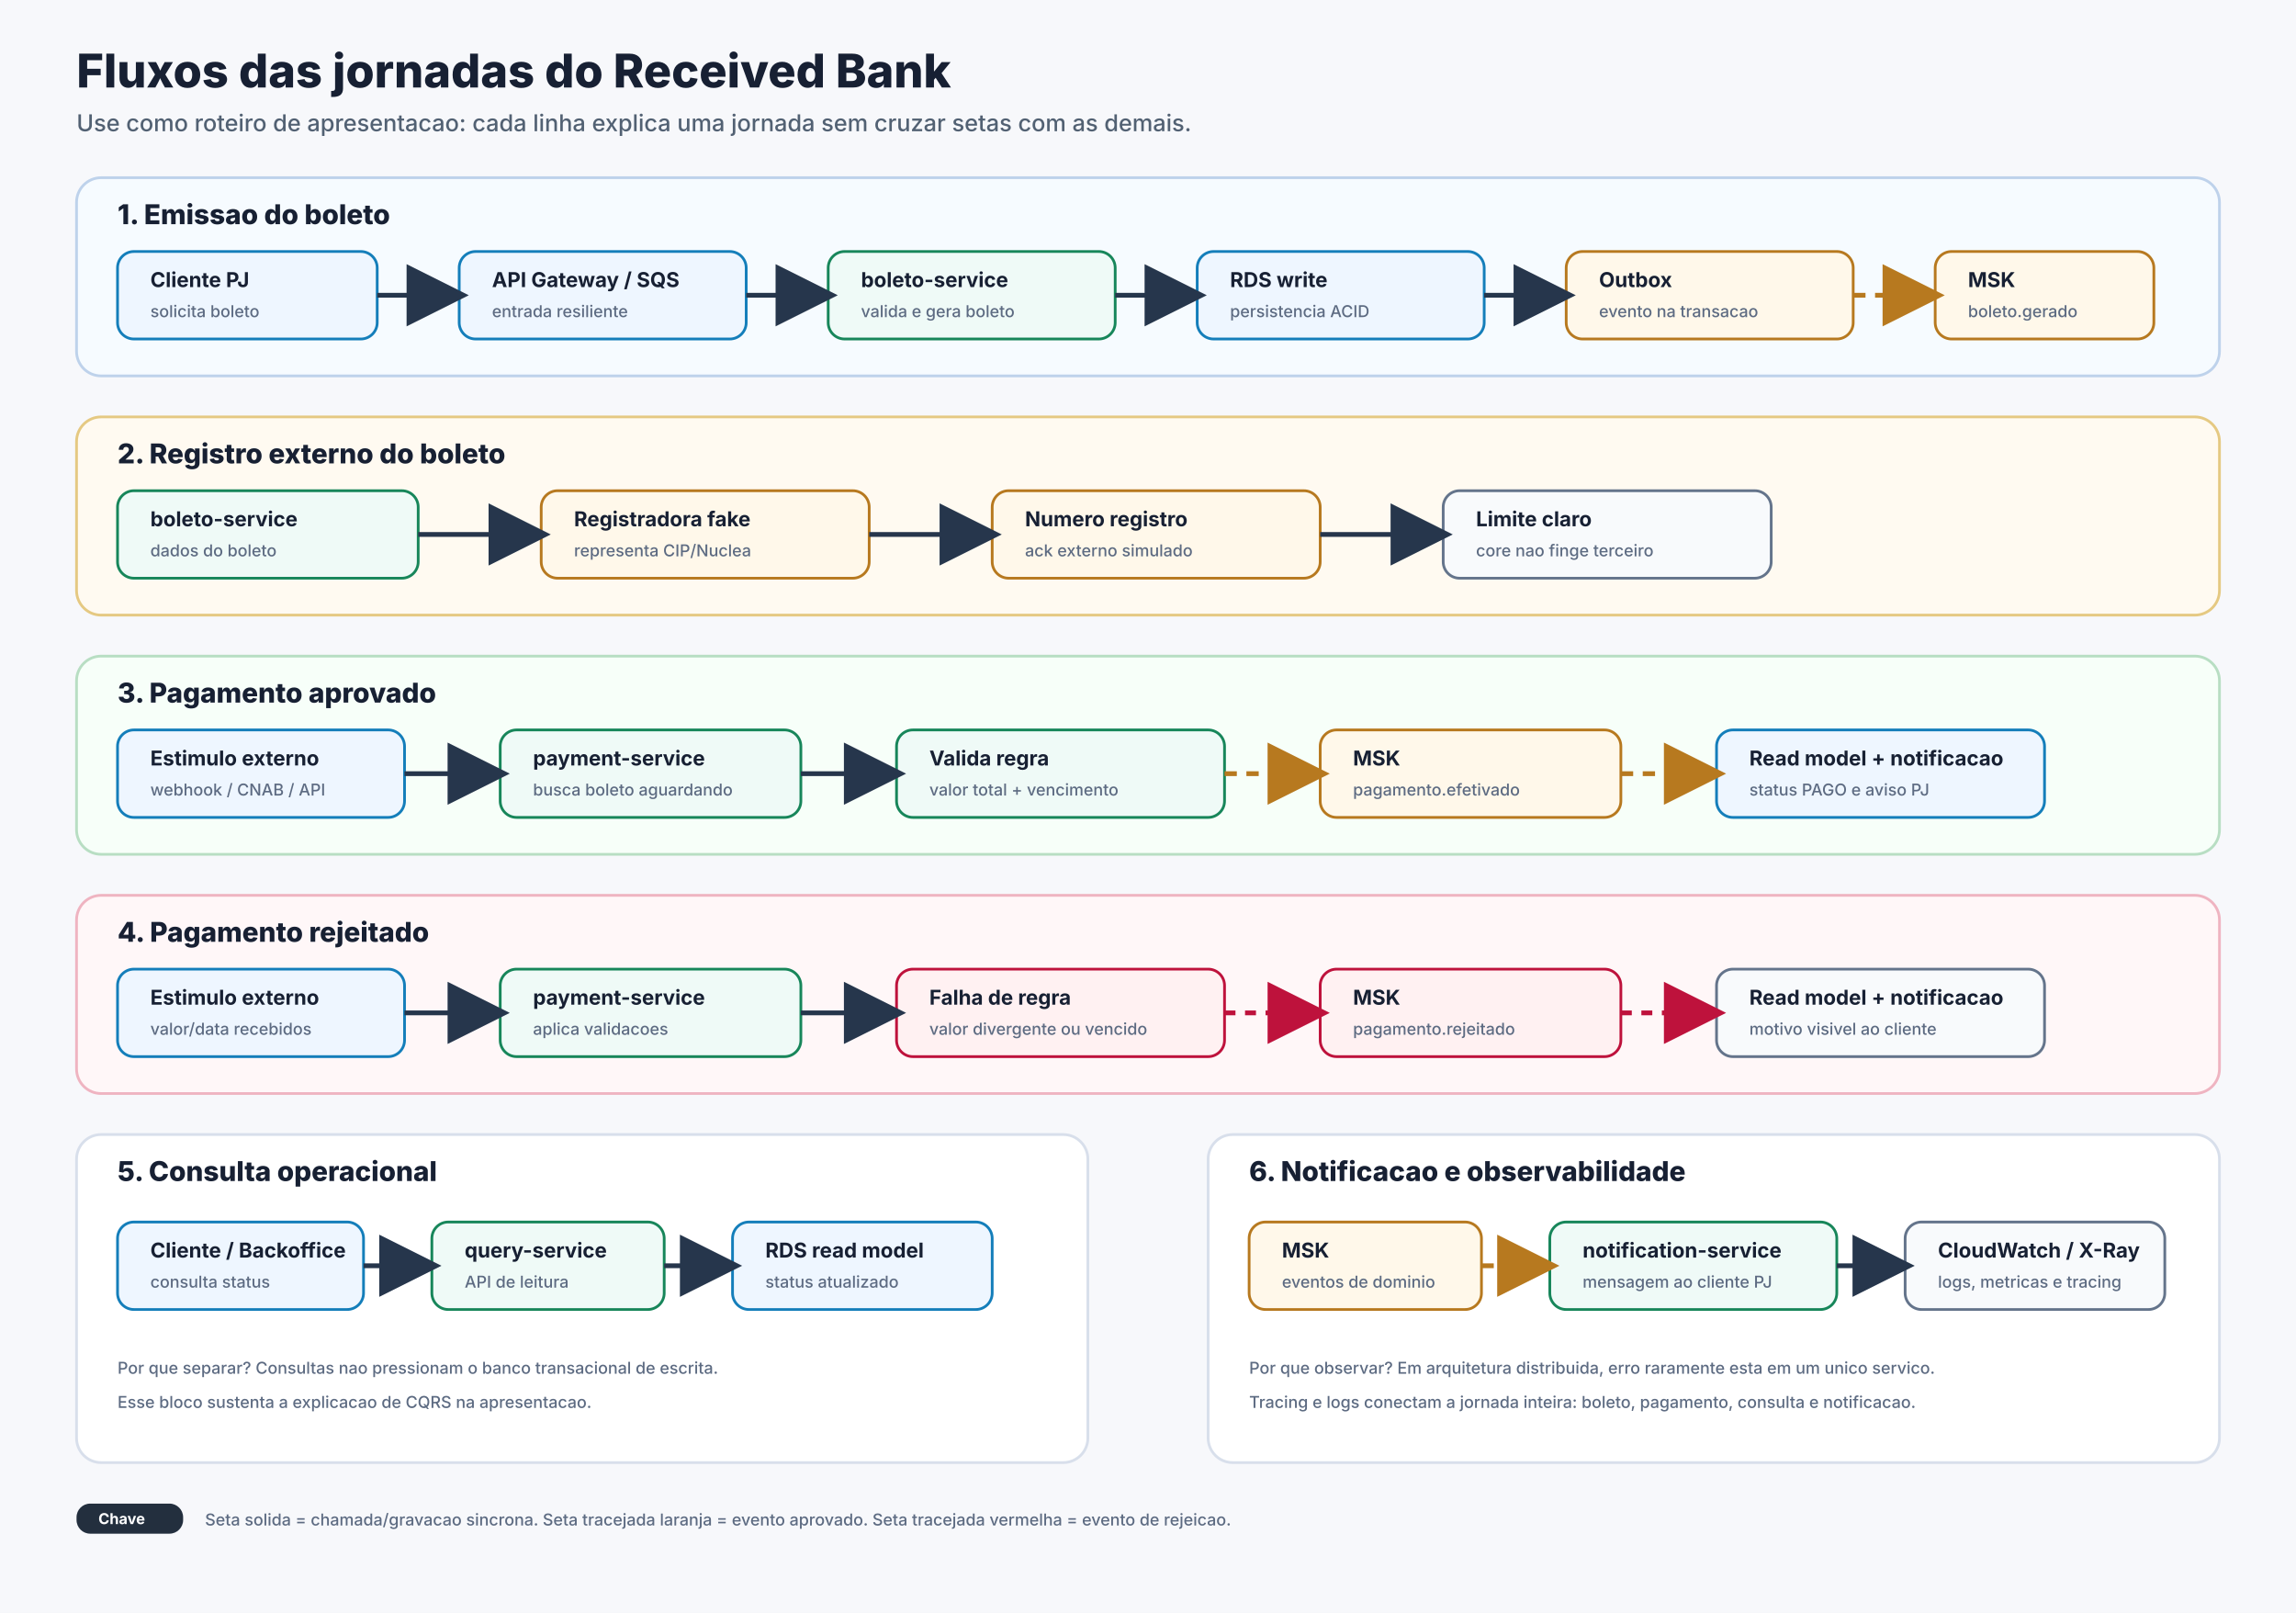
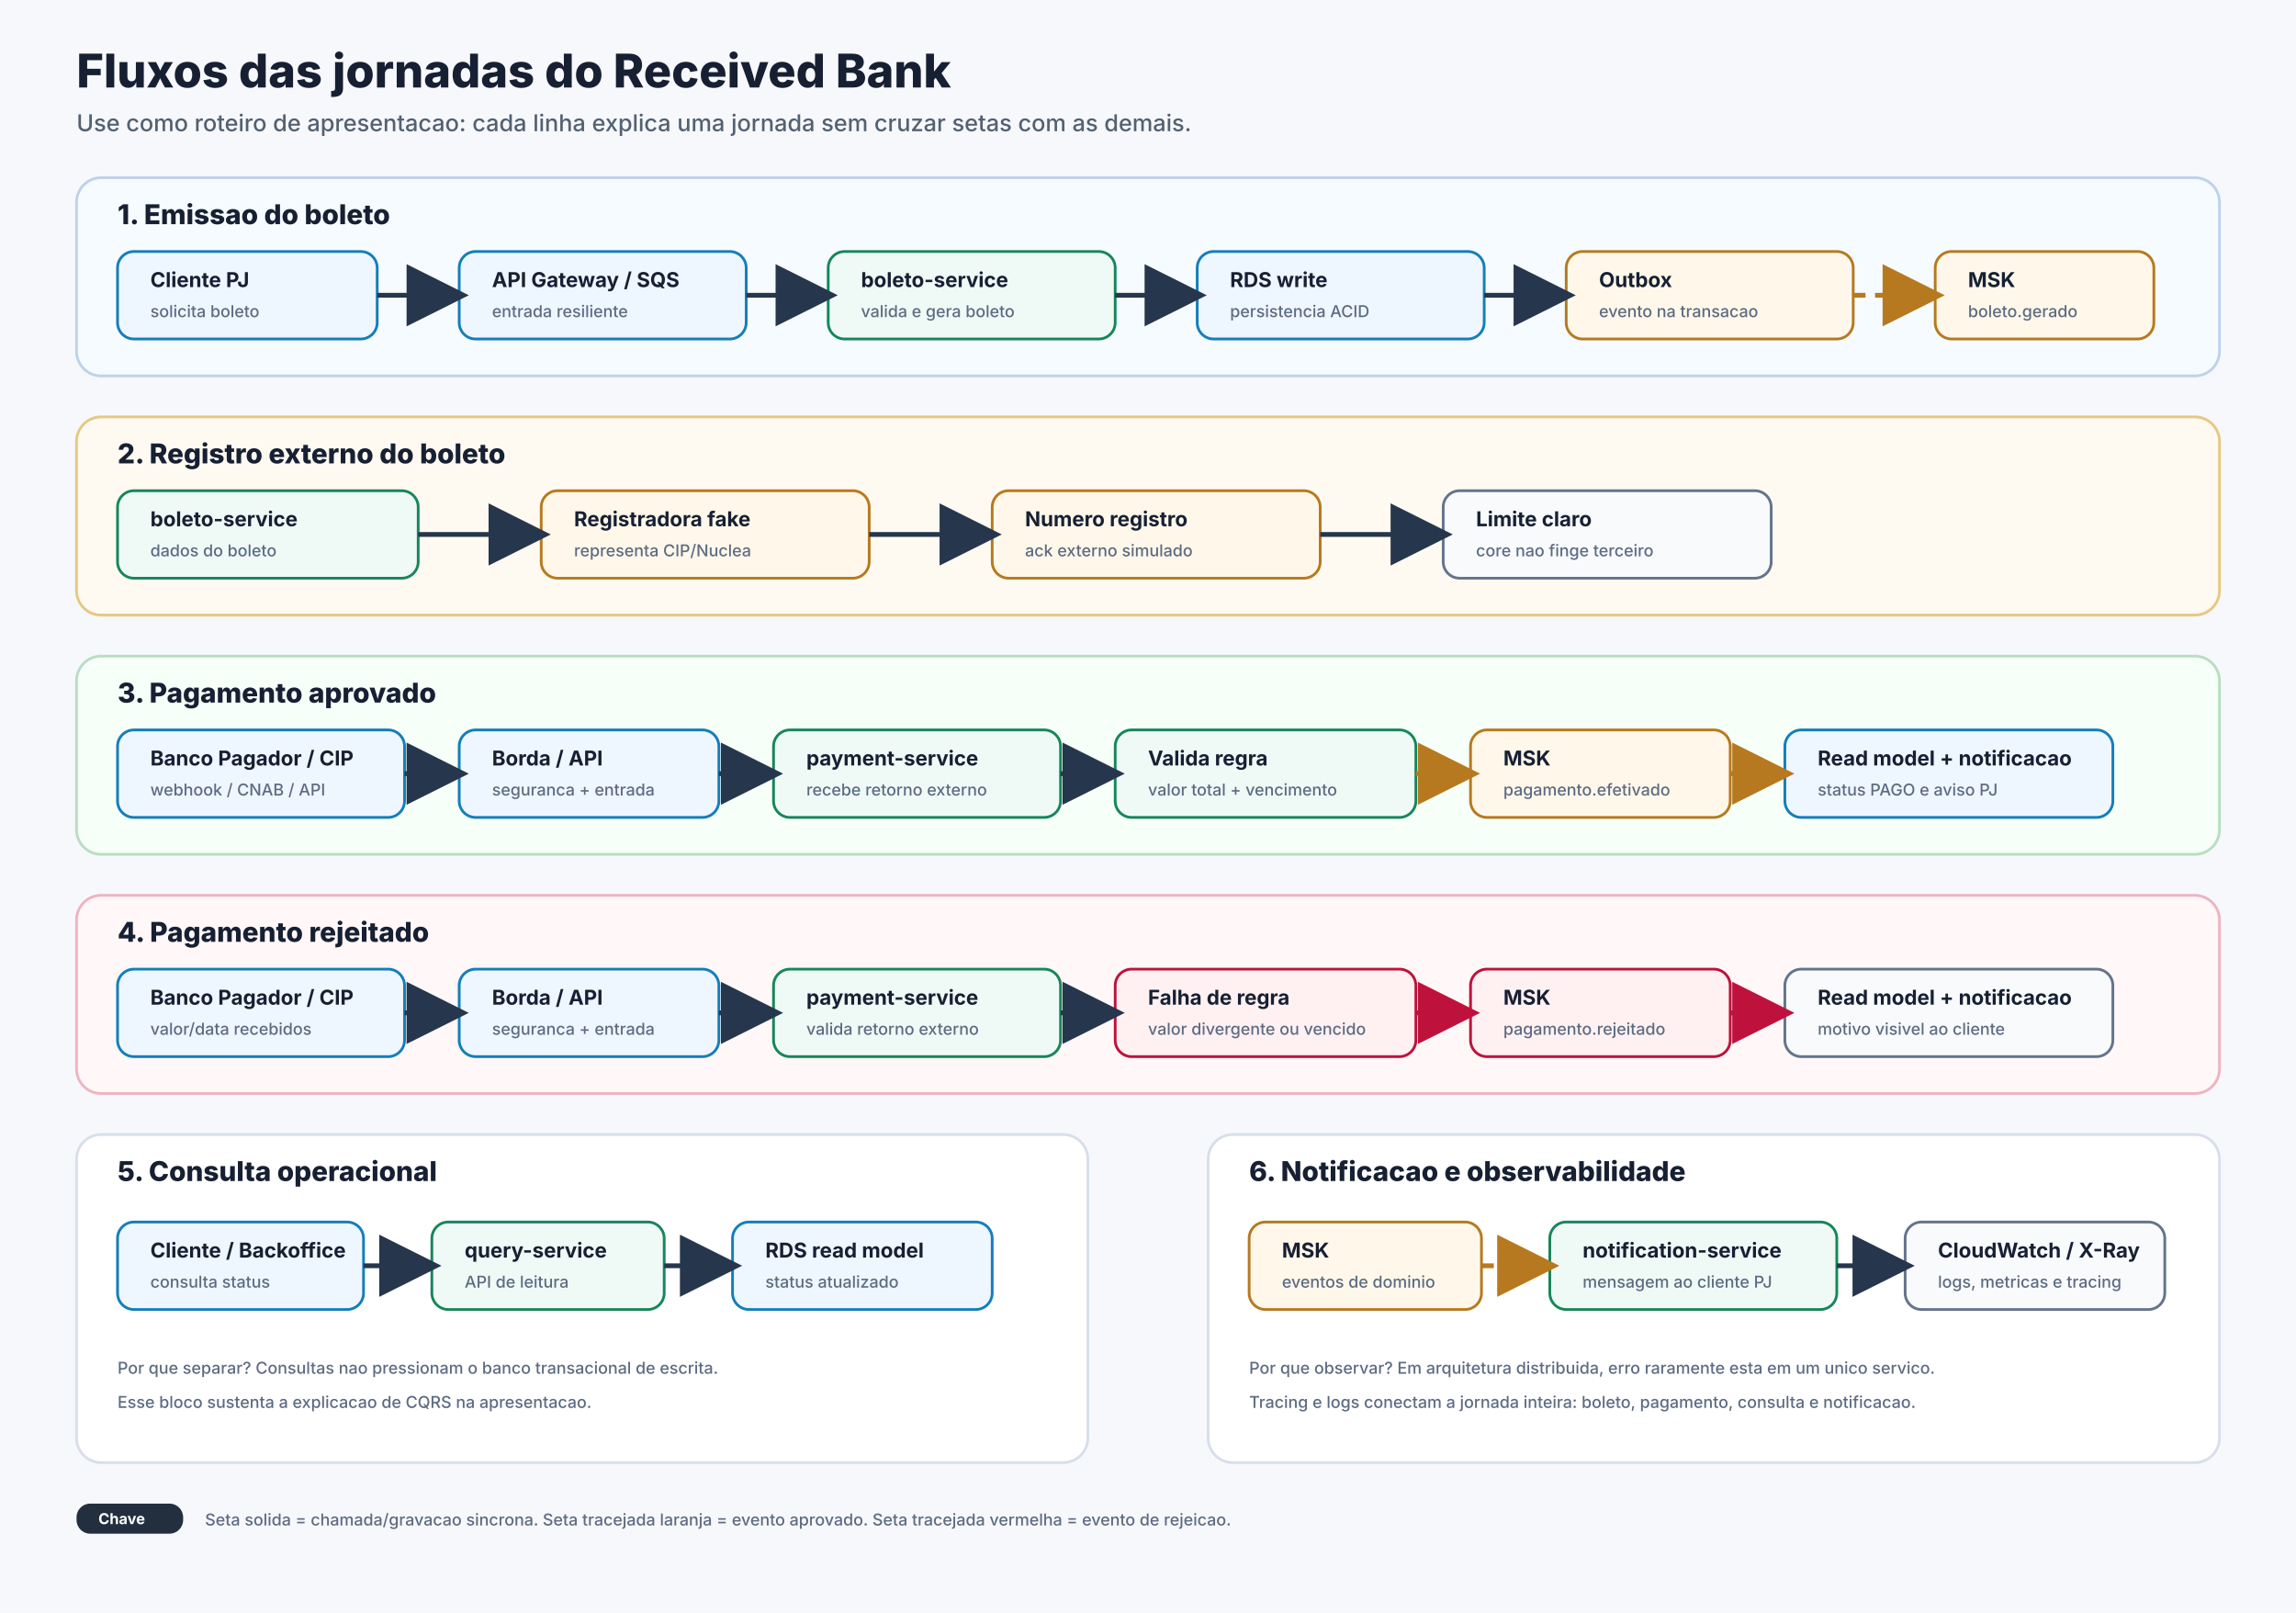
<svg xmlns="http://www.w3.org/2000/svg" width="1680" height="1180" viewBox="0 0 1680 1180" role="img" aria-labelledby="title desc">
  <defs>
    <style>
      .bg { fill: #f7f8fb; }
      .title { fill: #172033; font: 800 34px Inter, Arial, sans-serif; }
      .subtitle { fill: #526173; font: 500 17px Inter, Arial, sans-serif; }
      .journey { fill: #ffffff; stroke: #d8dfeb; stroke-width: 2; rx: 18; }
      .journey-blue { fill: #f6fbff; stroke: #bed2eb; }
      .journey-green { fill: #f7fff9; stroke: #b8dec3; }
      .journey-red { fill: #fff7f8; stroke: #efb4c1; }
      .journey-amber { fill: #fffaf1; stroke: #e5c982; }
      .box { fill: #ffffff; stroke: #cfd8e6; stroke-width: 2; rx: 12; }
      .box-blue { fill: #eef6ff; stroke: #147eba; }
      .box-green { fill: #effaf7; stroke: #17865a; }
      .box-orange { fill: #fff8ea; stroke: #b7791f; }
      .box-red { fill: #fff1f2; stroke: #be123c; }
      .box-gray { fill: #f8fafc; stroke: #64748b; }
      .h { fill: #172033; font: 800 20px Inter, Arial, sans-serif; }
      .label { fill: #172033; font: 700 15px Inter, Arial, sans-serif; }
      .small { fill: #5d6b82; font: 500 12px Inter, Arial, sans-serif; }
      .tag { fill: #232f3e; rx: 10; }
      .tag-text { fill: #ffffff; font: 700 11px Inter, Arial, sans-serif; }
      .arrow { fill: none; stroke: #26364c; stroke-width: 3.5; marker-end: url(#arrow); }
      .event { fill: none; stroke: #b7791f; stroke-width: 3.5; stroke-dasharray: 9 7; marker-end: url(#arrow-orange); }
      .reject { fill: none; stroke: #be123c; stroke-width: 3.5; stroke-dasharray: 8 7; marker-end: url(#arrow-red); }
    </style>
    <marker id="arrow" markerWidth="13" markerHeight="13" refX="11" refY="6.5" orient="auto">
      <path d="M0 0 L13 6.5 L0 13 Z" fill="#26364c" />
    </marker>
    <marker id="arrow-orange" markerWidth="13" markerHeight="13" refX="11" refY="6.5" orient="auto">
      <path d="M0 0 L13 6.5 L0 13 Z" fill="#b7791f" />
    </marker>
    <marker id="arrow-red" markerWidth="13" markerHeight="13" refX="11" refY="6.5" orient="auto">
      <path d="M0 0 L13 6.5 L0 13 Z" fill="#be123c" />
    </marker>
  </defs>
  <rect width="1680" height="1180" class="bg" />
  <text x="56" y="64" class="title">Fluxos das jornadas do Received Bank</text>
  <text x="56" y="96" class="subtitle">Use como roteiro de apresentacao: cada linha explica uma jornada sem cruzar setas com as demais.</text>
  <rect x="56" y="130" width="1568" height="145" class="journey journey-blue" />
  <text x="86" y="164" class="h">1. Emissao do boleto</text>
  <rect x="86" y="184" width="190" height="64" class="box box-blue" />
  <text x="110" y="210" class="label">Cliente PJ</text>
  <text x="110" y="232" class="small">solicita boleto</text>
  <rect x="336" y="184" width="210" height="64" class="box box-blue" />
  <text x="360" y="210" class="label">API Gateway / SQS</text>
  <text x="360" y="232" class="small">entrada resiliente</text>
  <rect x="606" y="184" width="210" height="64" class="box box-green" />
  <text x="630" y="210" class="label">boleto-service</text>
  <text x="630" y="232" class="small">valida e gera boleto</text>
  <rect x="876" y="184" width="210" height="64" class="box box-blue" />
  <text x="900" y="210" class="label">RDS write</text>
  <text x="900" y="232" class="small">persistencia ACID</text>
  <rect x="1146" y="184" width="210" height="64" class="box box-orange" />
  <text x="1170" y="210" class="label">Outbox</text>
  <text x="1170" y="232" class="small">evento na transacao</text>
  <rect x="1416" y="184" width="160" height="64" class="box box-orange" />
  <text x="1440" y="210" class="label">MSK</text>
  <text x="1440" y="232" class="small">boleto.gerado</text>
  <path d="M276 216 H336" class="arrow" />
  <path d="M546 216 H606" class="arrow" />
  <path d="M816 216 H876" class="arrow" />
  <path d="M1086 216 H1146" class="arrow" />
  <path d="M1356 216 H1416" class="event" />
  <rect x="56" y="305" width="1568" height="145" class="journey journey-amber" />
  <text x="86" y="339" class="h">2. Registro externo do boleto</text>
  <rect x="86" y="359" width="220" height="64" class="box box-green" />
  <text x="110" y="385" class="label">boleto-service</text>
  <text x="110" y="407" class="small">dados do boleto</text>
  <rect x="396" y="359" width="240" height="64" class="box box-orange" />
  <text x="420" y="385" class="label">Registradora fake</text>
  <text x="420" y="407" class="small">representa CIP/Nuclea</text>
  <rect x="726" y="359" width="240" height="64" class="box box-orange" />
  <text x="750" y="385" class="label">Numero registro</text>
  <text x="750" y="407" class="small">ack externo simulado</text>
  <rect x="1056" y="359" width="240" height="64" class="box box-gray" />
  <text x="1080" y="385" class="label">Limite claro</text>
  <text x="1080" y="407" class="small">core nao finge terceiro</text>
  <path d="M306 391 H396" class="arrow" />
  <path d="M636 391 H726" class="arrow" />
  <path d="M966 391 H1056" class="arrow" />
  <rect x="56" y="480" width="1568" height="145" class="journey journey-green" />
  <text x="86" y="514" class="h">3. Pagamento aprovado</text>
  <rect x="86" y="534" width="210" height="64" class="box box-blue" />
-   <text x="110" y="560" class="label">Estimulo externo</text>
+   <text x="110" y="560" class="label">Banco Pagador / CIP</text>
  <text x="110" y="582" class="small">webhook / CNAB / API</text>
-   <rect x="366" y="534" width="220" height="64" class="box box-green" />
-   <text x="390" y="560" class="label">payment-service</text>
-   <text x="390" y="582" class="small">busca boleto aguardando</text>
-   <rect x="656" y="534" width="240" height="64" class="box box-green" />
-   <text x="680" y="560" class="label">Valida regra</text>
-   <text x="680" y="582" class="small">valor total + vencimento</text>
-   <rect x="966" y="534" width="220" height="64" class="box box-orange" />
-   <text x="990" y="560" class="label">MSK</text>
-   <text x="990" y="582" class="small">pagamento.efetivado</text>
-   <rect x="1256" y="534" width="240" height="64" class="box box-blue" />
-   <text x="1280" y="560" class="label">Read model + notificacao</text>
-   <text x="1280" y="582" class="small">status PAGO e aviso PJ</text>
-   <path d="M296 566 H366" class="arrow" />
-   <path d="M586 566 H656" class="arrow" />
-   <path d="M896 566 H966" class="event" />
-   <path d="M1186 566 H1256" class="event" />
+   <rect x="336" y="534" width="190" height="64" class="box box-blue" />
+   <text x="360" y="560" class="label">Borda / API</text>
+   <text x="360" y="582" class="small">seguranca + entrada</text>
+   <rect x="566" y="534" width="210" height="64" class="box box-green" />
+   <text x="590" y="560" class="label">payment-service</text>
+   <text x="590" y="582" class="small">recebe retorno externo</text>
+   <rect x="816" y="534" width="220" height="64" class="box box-green" />
+   <text x="840" y="560" class="label">Valida regra</text>
+   <text x="840" y="582" class="small">valor total + vencimento</text>
+   <rect x="1076" y="534" width="190" height="64" class="box box-orange" />
+   <text x="1100" y="560" class="label">MSK</text>
+   <text x="1100" y="582" class="small">pagamento.efetivado</text>
+   <rect x="1306" y="534" width="240" height="64" class="box box-blue" />
+   <text x="1330" y="560" class="label">Read model + notificacao</text>
+   <text x="1330" y="582" class="small">status PAGO e aviso PJ</text>
+   <path d="M296 566 H336" class="arrow" />
+   <path d="M526 566 H566" class="arrow" />
+   <path d="M776 566 H816" class="arrow" />
+   <path d="M1036 566 H1076" class="event" />
+   <path d="M1266 566 H1306" class="event" />
  <rect x="56" y="655" width="1568" height="145" class="journey journey-red" />
  <text x="86" y="689" class="h">4. Pagamento rejeitado</text>
  <rect x="86" y="709" width="210" height="64" class="box box-blue" />
-   <text x="110" y="735" class="label">Estimulo externo</text>
+   <text x="110" y="735" class="label">Banco Pagador / CIP</text>
  <text x="110" y="757" class="small">valor/data recebidos</text>
-   <rect x="366" y="709" width="220" height="64" class="box box-green" />
-   <text x="390" y="735" class="label">payment-service</text>
-   <text x="390" y="757" class="small">aplica validacoes</text>
-   <rect x="656" y="709" width="240" height="64" class="box box-red" />
-   <text x="680" y="735" class="label">Falha de regra</text>
-   <text x="680" y="757" class="small">valor divergente ou vencido</text>
-   <rect x="966" y="709" width="220" height="64" class="box box-red" />
-   <text x="990" y="735" class="label">MSK</text>
-   <text x="990" y="757" class="small">pagamento.rejeitado</text>
-   <rect x="1256" y="709" width="240" height="64" class="box box-gray" />
-   <text x="1280" y="735" class="label">Read model + notificacao</text>
-   <text x="1280" y="757" class="small">motivo visivel ao cliente</text>
-   <path d="M296 741 H366" class="arrow" />
-   <path d="M586 741 H656" class="arrow" />
-   <path d="M896 741 H966" class="reject" />
-   <path d="M1186 741 H1256" class="reject" />
+   <rect x="336" y="709" width="190" height="64" class="box box-blue" />
+   <text x="360" y="735" class="label">Borda / API</text>
+   <text x="360" y="757" class="small">seguranca + entrada</text>
+   <rect x="566" y="709" width="210" height="64" class="box box-green" />
+   <text x="590" y="735" class="label">payment-service</text>
+   <text x="590" y="757" class="small">valida retorno externo</text>
+   <rect x="816" y="709" width="220" height="64" class="box box-red" />
+   <text x="840" y="735" class="label">Falha de regra</text>
+   <text x="840" y="757" class="small">valor divergente ou vencido</text>
+   <rect x="1076" y="709" width="190" height="64" class="box box-red" />
+   <text x="1100" y="735" class="label">MSK</text>
+   <text x="1100" y="757" class="small">pagamento.rejeitado</text>
+   <rect x="1306" y="709" width="240" height="64" class="box box-gray" />
+   <text x="1330" y="735" class="label">Read model + notificacao</text>
+   <text x="1330" y="757" class="small">motivo visivel ao cliente</text>
+   <path d="M296 741 H336" class="arrow" />
+   <path d="M526 741 H566" class="arrow" />
+   <path d="M776 741 H816" class="arrow" />
+   <path d="M1036 741 H1076" class="reject" />
+   <path d="M1266 741 H1306" class="reject" />
  <rect x="56" y="830" width="740" height="240" class="journey" />
  <text x="86" y="864" class="h">5. Consulta operacional</text>
  <rect x="86" y="894" width="180" height="64" class="box box-blue" />
  <text x="110" y="920" class="label">Cliente / Backoffice</text>
  <text x="110" y="942" class="small">consulta status</text>
  <rect x="316" y="894" width="170" height="64" class="box box-green" />
  <text x="340" y="920" class="label">query-service</text>
  <text x="340" y="942" class="small">API de leitura</text>
  <rect x="536" y="894" width="190" height="64" class="box box-blue" />
  <text x="560" y="920" class="label">RDS read model</text>
  <text x="560" y="942" class="small">status atualizado</text>
  <path d="M266 926 H316" class="arrow" />
  <path d="M486 926 H536" class="arrow" />
  <text x="86" y="1005" class="small">Por que separar? Consultas nao pressionam o banco transacional de escrita.</text>
  <text x="86" y="1030" class="small">Esse bloco sustenta a explicacao de CQRS na apresentacao.</text>
  <rect x="884" y="830" width="740" height="240" class="journey" />
  <text x="914" y="864" class="h">6. Notificacao e observabilidade</text>
  <rect x="914" y="894" width="170" height="64" class="box box-orange" />
  <text x="938" y="920" class="label">MSK</text>
  <text x="938" y="942" class="small">eventos de dominio</text>
  <rect x="1134" y="894" width="210" height="64" class="box box-green" />
  <text x="1158" y="920" class="label">notification-service</text>
  <text x="1158" y="942" class="small">mensagem ao cliente PJ</text>
  <rect x="1394" y="894" width="190" height="64" class="box box-gray" />
  <text x="1418" y="920" class="label">CloudWatch / X-Ray</text>
  <text x="1418" y="942" class="small">logs, metricas e tracing</text>
  <path d="M1084 926 H1134" class="event" />
  <path d="M1344 926 H1394" class="arrow" />
  <text x="914" y="1005" class="small">Por que observar? Em arquitetura distribuida, erro raramente esta em um unico servico.</text>
  <text x="914" y="1030" class="small">Tracing e logs conectam a jornada inteira: boleto, pagamento, consulta e notificacao.</text>
  <rect x="56" y="1100" width="78" height="22" class="tag" />
  <text x="72" y="1115" class="tag-text">Chave</text>
  <text x="150" y="1116" class="small">Seta solida = chamada/gravacao sincrona. Seta tracejada laranja = evento aprovado. Seta tracejada vermelha = evento de rejeicao.</text>
</svg>
